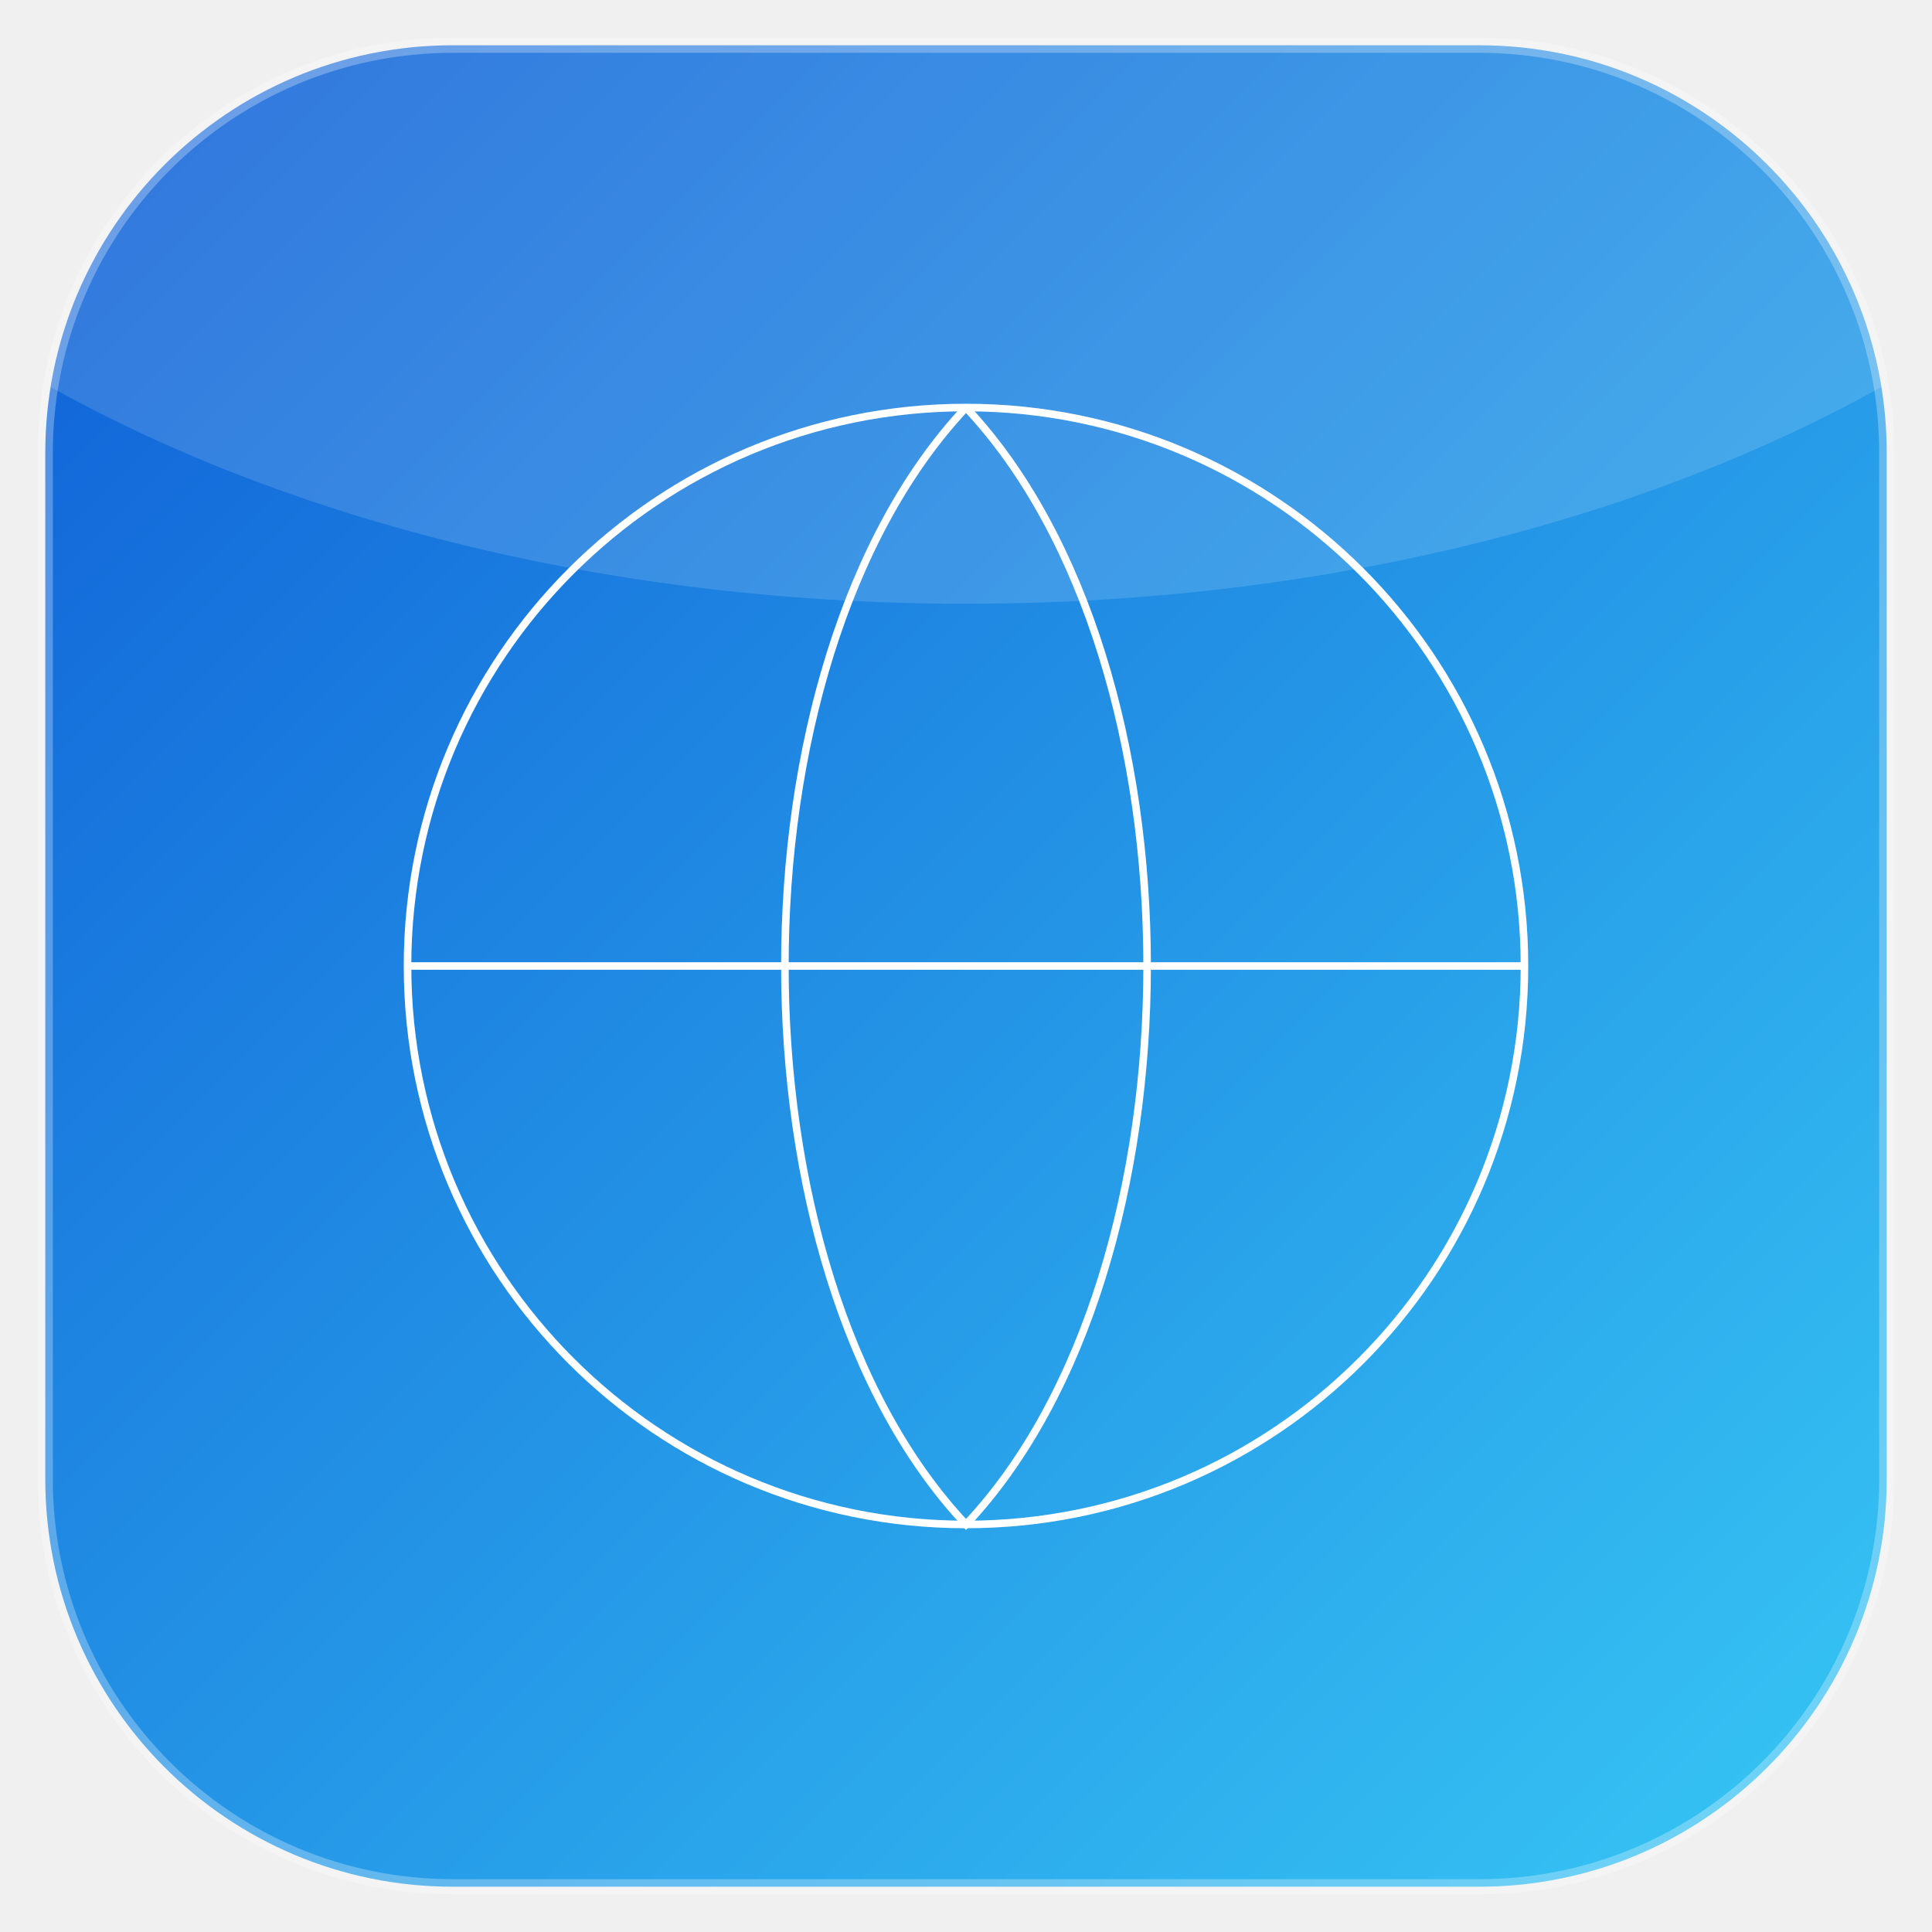
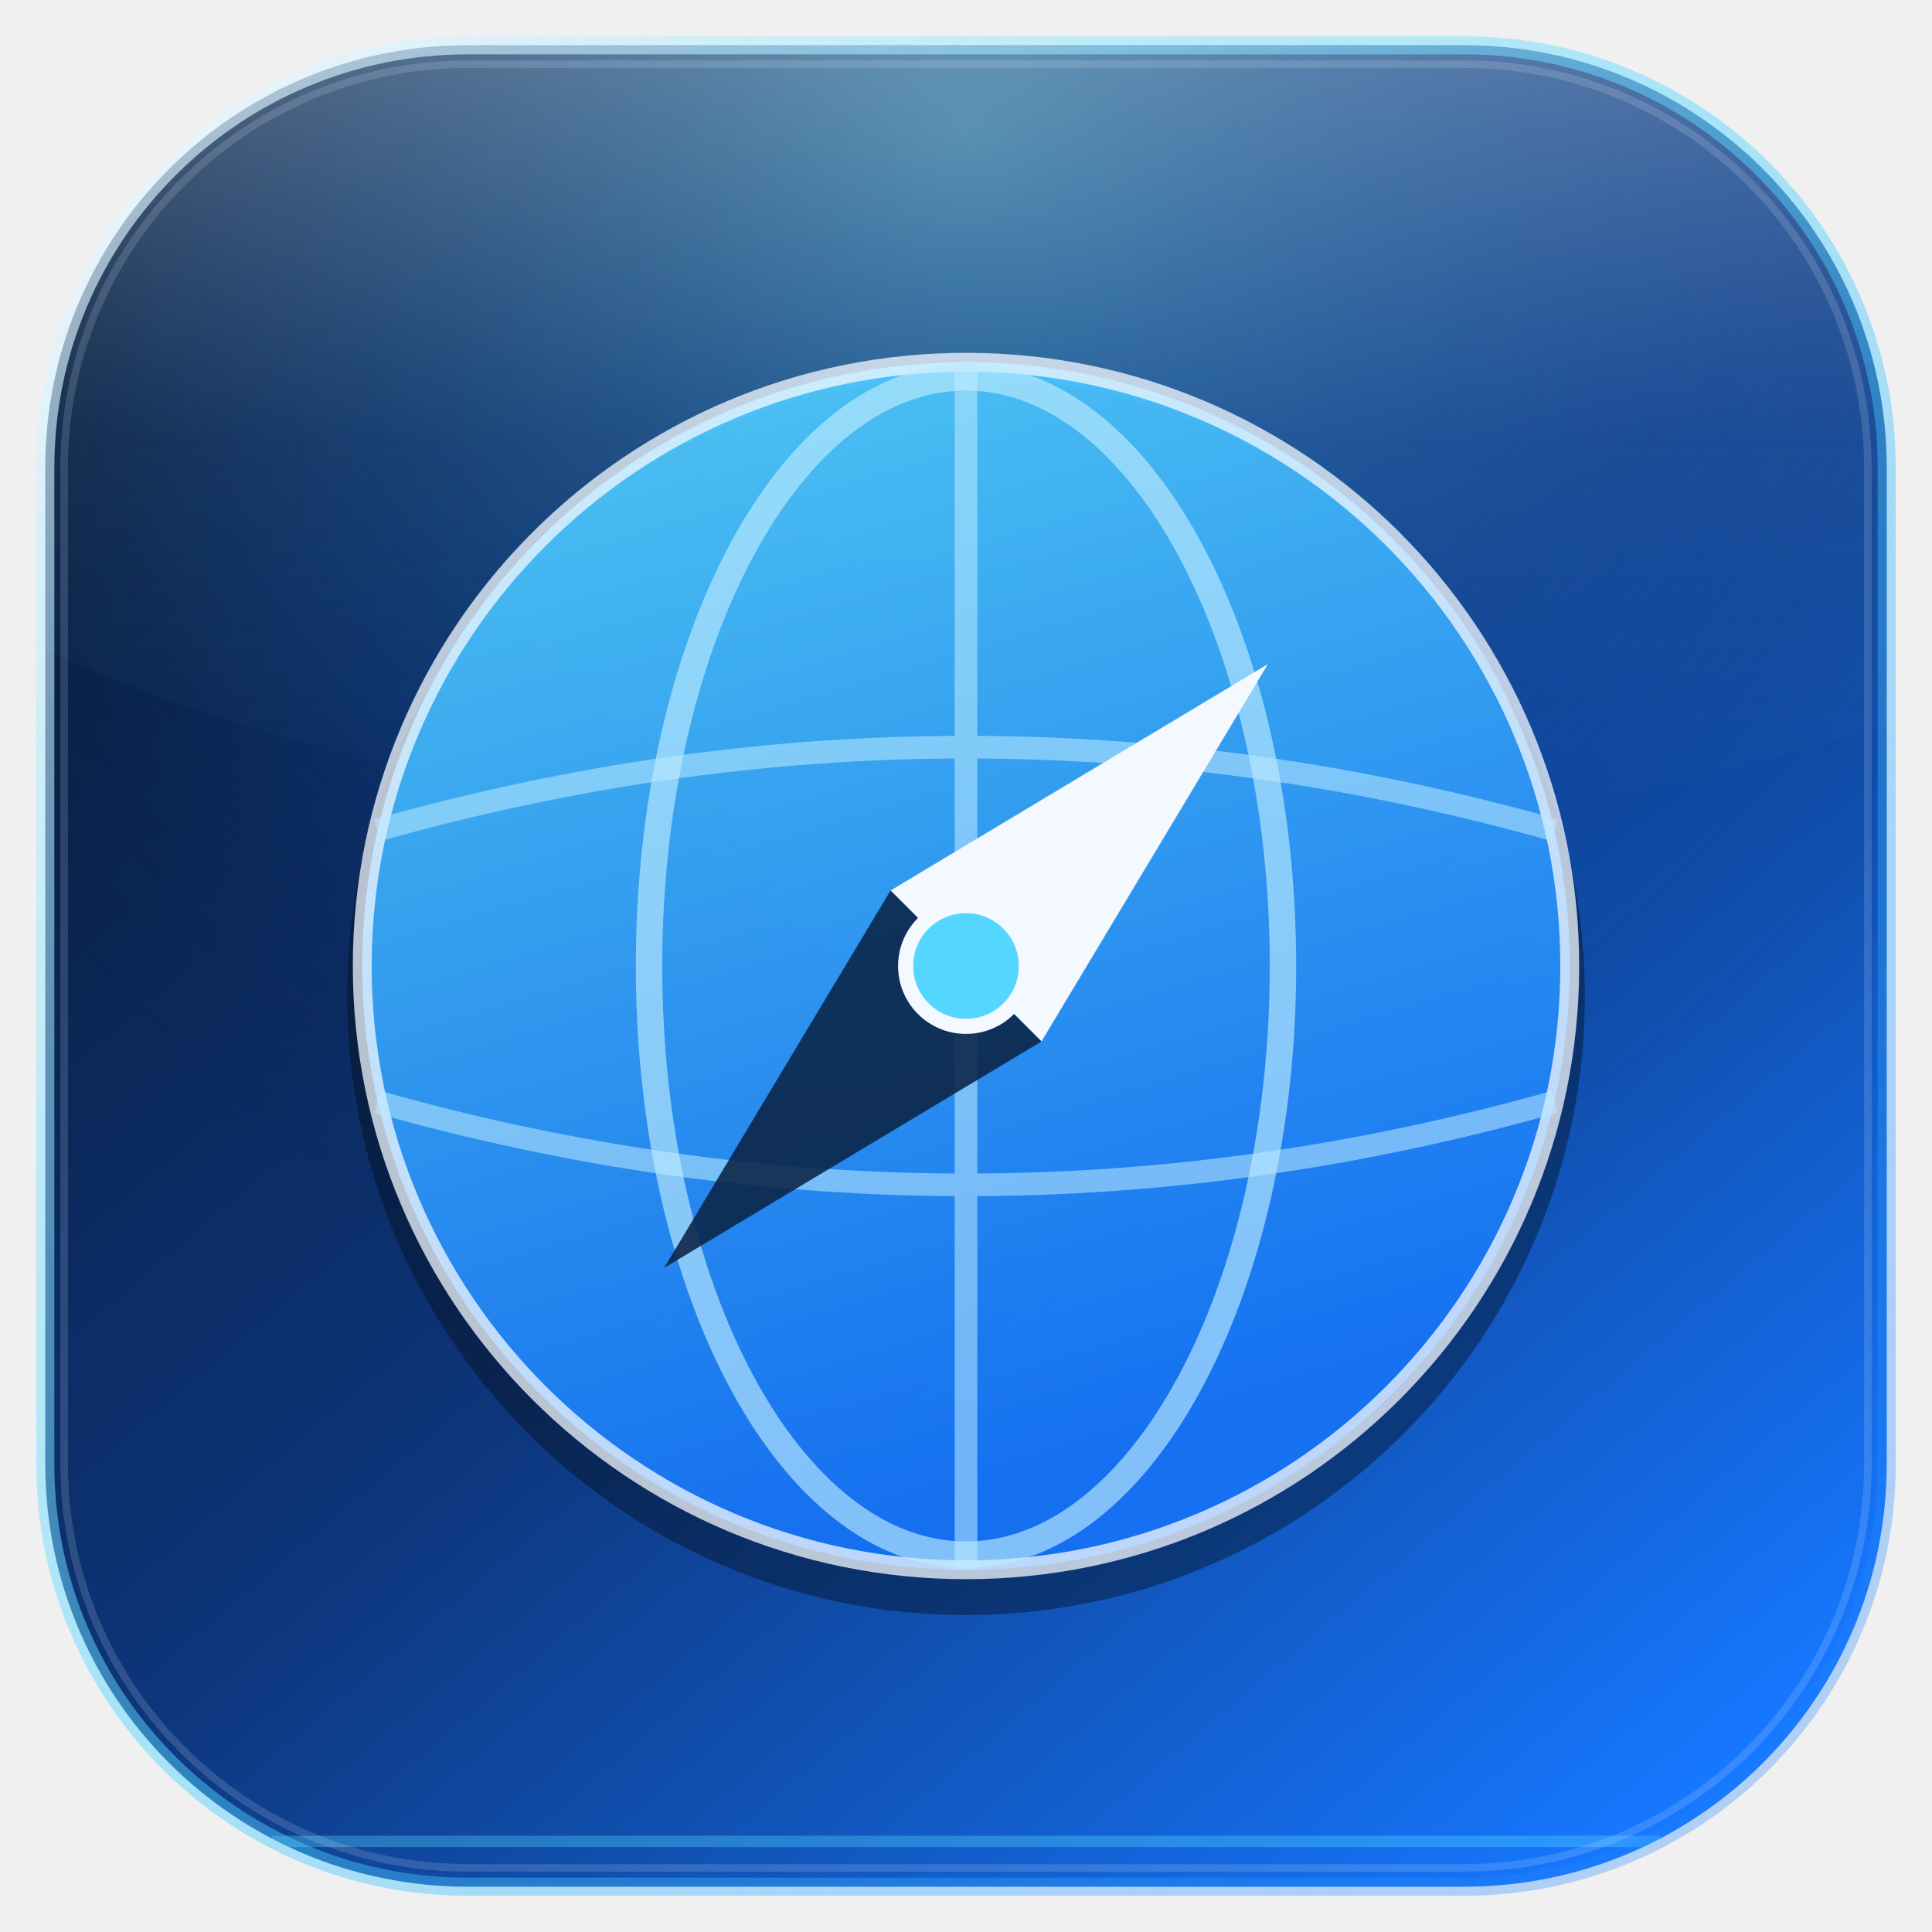
<svg xmlns="http://www.w3.org/2000/svg" viewBox="0 0 256 256" width="256" height="256">
  <defs>
-     <linearGradient id="g" x1="0" y1="0" x2="1" y2="1">
-       <stop offset="0" stop-color="#0f5fd7" />
-       <stop offset="1" stop-color="#37c6f4" />
+     <linearGradient id="bg" x1="0" y1="0" x2="0.85" y2="1">
+       <stop offset="0" stop-color="#071426" />
+       <stop offset="0.55" stop-color="#0D357A" />
+       <stop offset="1" stop-color="#1677FF" />
+     </linearGradient>
+     <radialGradient id="glow" cx="0.5" cy="0.28" r="0.62">
+       <stop offset="0" stop-color="#55D6FF" stop-opacity="0.42" />
+       <stop offset="0.65" stop-color="#1677FF" stop-opacity="0.12" />
+       <stop offset="1" stop-color="#071426" stop-opacity="0" />
+     </radialGradient>
+     <linearGradient id="glassFrost" x1="0" y1="0" x2="0.2" y2="1">
+       <stop offset="0" stop-color="#F4F9FF" stop-opacity="0.96" />
+       <stop offset="0.6" stop-color="#BDEBFF" stop-opacity="0.88" />
+       <stop offset="1" stop-color="#89D4FF" stop-opacity="0.82" />
+     </linearGradient>
+     <linearGradient id="glassBlue" x1="0" y1="0" x2="0.3" y2="1">
+       <stop offset="0" stop-color="#55D6FF" stop-opacity="0.92" />
+       <stop offset="1" stop-color="#1677FF" stop-opacity="0.90" />
+     </linearGradient>
+     <linearGradient id="glassDeep" x1="0" y1="0" x2="0" y2="1">
+       <stop offset="0" stop-color="#0B2345" stop-opacity="0.92" />
+       <stop offset="1" stop-color="#071426" stop-opacity="0.96" />
+     </linearGradient>
+     <linearGradient id="silver" x1="0" y1="0" x2="0" y2="1">
+       <stop offset="0" stop-color="#F4F9FF" />
+       <stop offset="0.5" stop-color="#D2E6F8" />
+       <stop offset="1" stop-color="#8FB5D8" />
+     </linearGradient>
+     <linearGradient id="sheen" x1="0" y1="0" x2="0" y2="1">
+       <stop offset="0" stop-color="#F4F9FF" stop-opacity="0.30" />
+       <stop offset="0.5" stop-color="#BDEBFF" stop-opacity="0.07" />
+       <stop offset="1" stop-color="#55D6FF" stop-opacity="0" />
+     </linearGradient>
+     <linearGradient id="rim" x1="0" y1="0" x2="1" y2="1">
+       <stop offset="0" stop-color="#F4F9FF" stop-opacity="0.68" />
+       <stop offset="0.5" stop-color="#55D6FF" stop-opacity="0.48" />
+       <stop offset="1" stop-color="#1677FF" stop-opacity="0.28" />
    </linearGradient>
    <clipPath id="sq">
-       <rect x="6" y="6" width="244" height="244" rx="54" />
+       <rect x="6" y="6" width="244" height="244" rx="56" />
    </clipPath>
  </defs>
+   <rect x="10" y="14" width="236" height="234" rx="54" fill="#030914" opacity="0.46" />
  <g clip-path="url(#sq)">
-     <rect x="6" y="6" width="244" height="244" fill="url(#g)" />
-     <ellipse cx="128" cy="-30" rx="180" ry="110" fill="#ffffff" opacity="0.14" />
+     <rect x="6" y="6" width="244" height="244" fill="url(#bg)" />
+     <circle cx="128" cy="76" r="136" fill="url(#glow)" />
+     <path d="M6 6 H250 V96 C188 118 68 116 6 86 Z" fill="url(#sheen)" />
+     <circle cx="128" cy="132" r="82" fill="#030B18" opacity="0.42" />
+     <circle cx="128" cy="128" r="80" fill="url(#glassBlue)" stroke="#F4F9FF" stroke-width="2.5" stroke-opacity="0.75" />
+     <ellipse cx="128" cy="128" rx="42" ry="78" fill="none" stroke="#BDEBFF" stroke-width="3.5" stroke-opacity="0.65" />
+     <path d="M50 110 Q128 88 206 110 M50 146 Q128 168 206 146 M128 48 V208" fill="none" stroke="#BDEBFF" stroke-width="3" stroke-opacity="0.55" />
+     <polygon points="168,88 138,138 118,118" fill="#F4F9FF" />
+     <polygon points="88,168 138,138 118,118" fill="#0B2345" opacity="0.88" />
+     <circle cx="128" cy="128" r="8" fill="#55D6FF" stroke="#F4F9FF" stroke-width="2" />
+     <path d="M36 244 H220" stroke="#55D6FF" stroke-width="1.5" stroke-opacity="0.35" />
  </g>
-   <rect x="6" y="6" width="244" height="244" rx="54" fill="none" stroke="#ffffff" stroke-opacity="0.28" stroke-width="2" />
-   <g fill="#ffffff" stroke="#ffffff">
-     <circle cx="128" cy="128" r="74" fill="none" />
-     <path fill="none" d="M54 128 H202 M128 54 C160 88 160 168 128 202 C96 168 96 88 128 54" />
-   </g>
+   <rect x="6" y="6" width="244" height="244" rx="56" fill="none" stroke="url(#rim)" stroke-width="2.4" />
+   <rect x="8.5" y="8.5" width="239" height="239" rx="53.5" fill="none" stroke="#F4F9FF" stroke-opacity="0.15" stroke-width="1" />
</svg>
